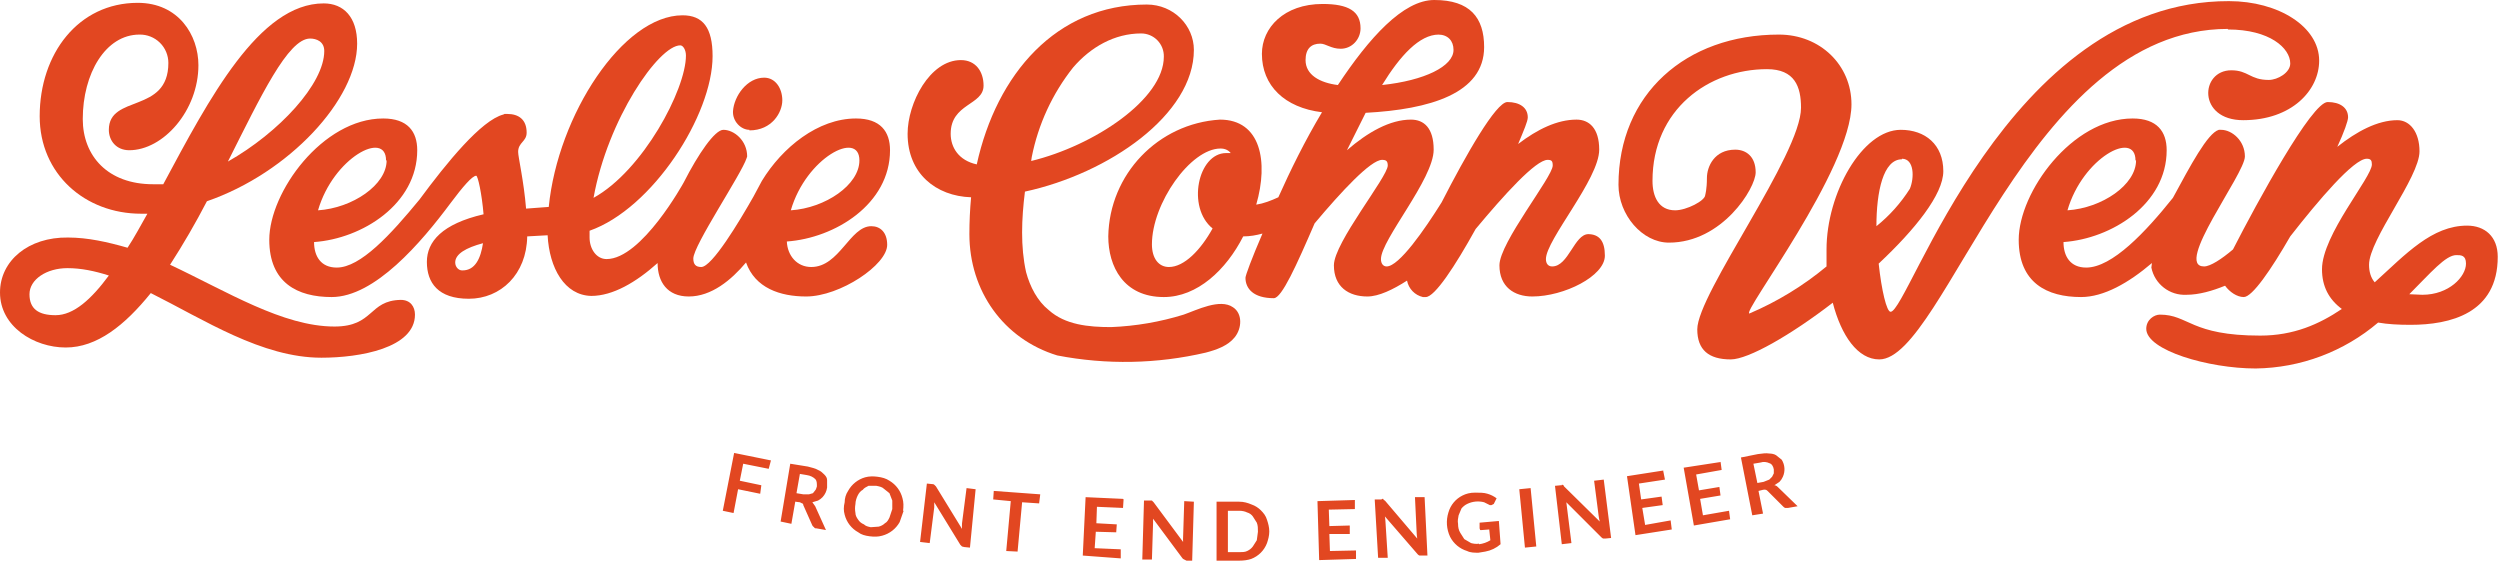
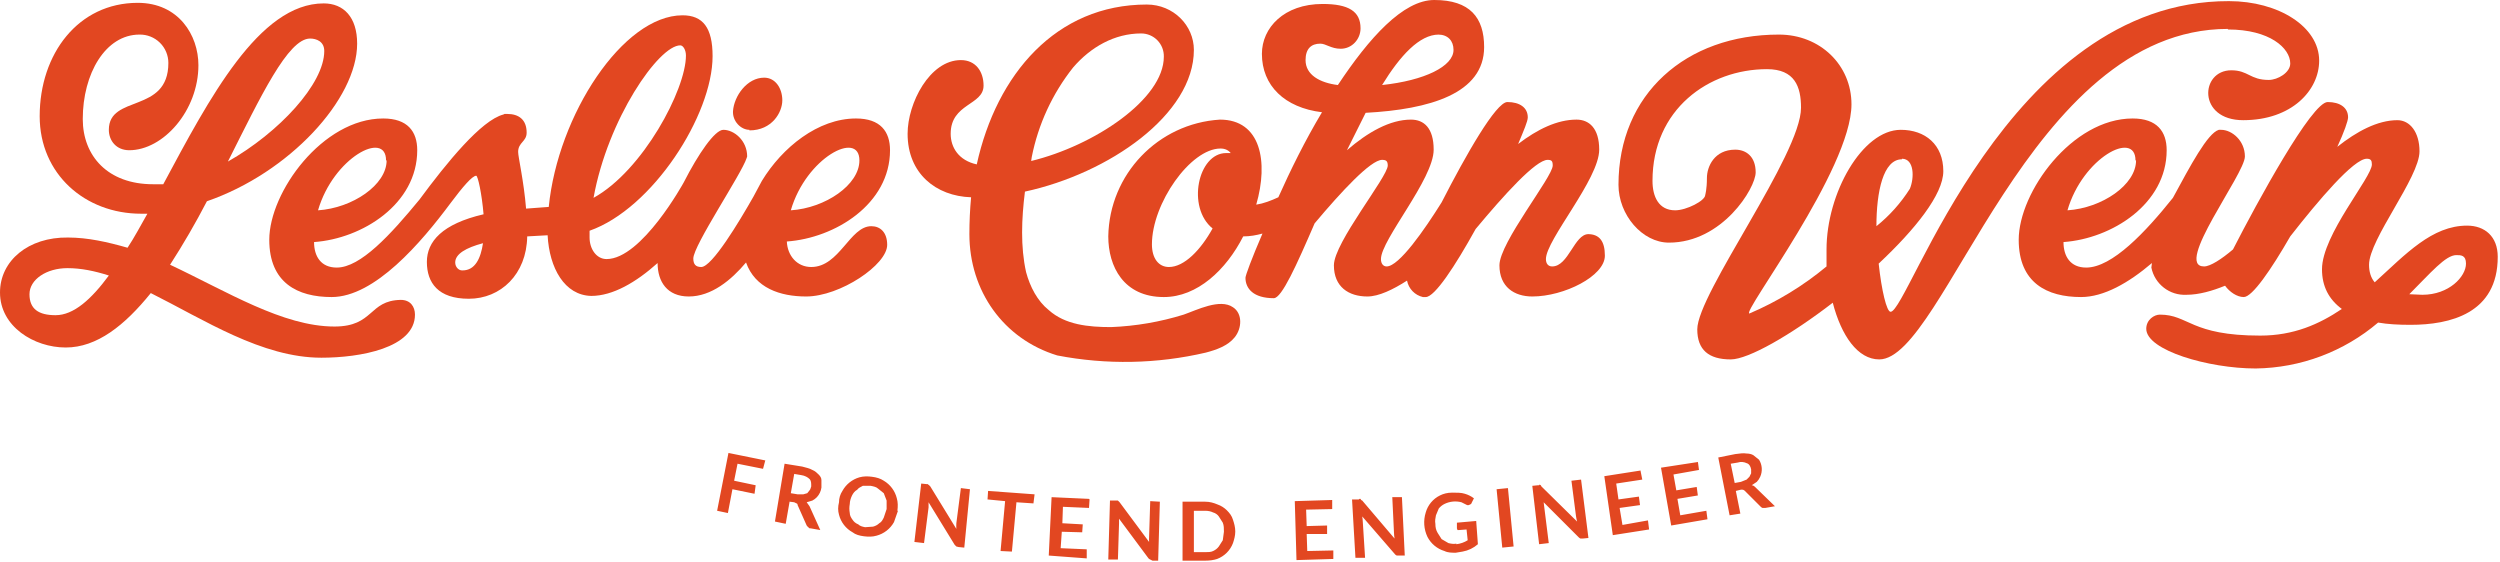
<svg xmlns="http://www.w3.org/2000/svg" viewBox="0 0 441 99">
  <g fill="#E24721" fill-rule="nonzero">
    <path d="M9.8 55.6c-3 0-4.6-1.1-4.6-3.7s3-4.6 6.7-4.6c2.4 0 4.8.5 7.3 1.3-3.1 4.2-6.2 7-9.4 7zM54.7 6.8c1.1 0 2.5.5 2.5 2.2 0 5.8-8 14.4-17 19.5C46 17 50.8 6.8 54.7 6.8zm16 46.1C65 53 66 57.6 59 57.6c-9.1 0-19-6.2-29-10.9a138 138 0 006.5-11.2C51 30.5 63 17.5 63 7.7 63 3 60.6.6 57.1.6 45.7.6 36.9 17.4 28.8 32.5H27c-8 0-12.4-5-12.4-11.5 0-8 4-14.9 10-14.9a5 5 0 015.1 5c0 9-10.5 5.5-10.5 11.8 0 1.9 1.3 3.6 3.6 3.6 6 0 12.2-7 12.2-15 0-5.3-3.5-11-10.7-11C13.8.5 7 9.5 7 20.5 7 30.7 15 37.7 24.9 37.7H26c-1.2 2.1-2.3 4.2-3.5 6-3.5-1-7-1.8-10.5-1.8C5 41.8 0 46 0 51.6c0 6 6 9.7 11.6 9.7 5.5 0 10.4-3.9 15-9.6 9.4 4.7 19.6 11.4 30.1 11.4 6.8 0 16.5-1.7 16.5-7.6 0-1.4-.8-2.6-2.5-2.6" />
    <path d="M139.5 37.1c2.7-9.3 12.1-14.2 12.1-8.8 0 4.3-6 8.4-12.1 8.8zm-58 10.6c-.6 0-1.2-.6-1.2-1.4 0-1.5 1.9-2.6 4.9-3.4-.4 2.7-1.4 4.8-3.6 4.8zM120 8c.5 0 1 .8 1 1.8 0 6-7.6 20.3-16.3 25.1C107.2 21 116.2 8 120 8zM68.2 28.3c0 4.3-6 8.4-12.1 8.8 2.7-9.3 12-14.2 12-8.8zm88.8-1.8c0-3.3-1.7-5.6-6-5.6-6.7 0-13 5.1-16.6 11l-1.5 2.8c-2.5 4.4-7.3 12.4-9.2 12.4-1 0-1.4-.5-1.4-1.5 0-2.3 8.5-14.9 9.4-17.7l.1-.3c0-2.8-2.3-4.7-4.2-4.7-1.5 0-4.4 4.2-7 9.3 0 0-7.4 13.5-13.6 13.5-1.8 0-3-1.8-3-3.8v-1.2c11.1-3.9 21.7-20.4 21.7-30.8 0-5-1.7-7.2-5.3-7.2-10.5 0-22 17.6-23.6 33.8l-4 .3c-.4-4.9-1.4-9.1-1.4-10 0-1.7 1.5-1.8 1.5-3.4 0-2.3-1.4-3.3-3.4-3.3h-.3-.2l-.2.1c-3.9 1-10 8.5-14.8 15-5.1 6.2-10.4 12-14.6 12-2.8 0-4-2-4-4.5 8.5-.6 18.2-6.7 18.2-16.2 0-3.3-1.7-5.6-6-5.6-10.7 0-20.1 13-20.1 21.4 0 7.6 5 10.1 11 10.1 7.6 0 15.8-9.6 21-16.6C81.6 33 83.3 31 84 31c.3 0 1 3.2 1.3 6.8-7.3 1.7-10 4.8-10 8.4 0 3.7 2 6.5 7.4 6.5 5.6 0 10.2-4.3 10.3-11l3.6-.2c.3 5.8 3 10.6 7.7 10.7 3.8 0 7.9-2.4 11.7-5.8 0 3.3 1.7 5.9 5.5 5.9 4 0 7.5-2.9 10.1-6 1.6 4.5 6 6 10.6 6 6 0 14.3-5.6 14.3-9.1 0-2.2-1.2-3.3-2.8-3.3-3.8 0-5.6 7.2-10.6 7.2-2.5 0-4.2-2-4.3-4.5C147.3 42 157 36 157 26.5M131.7 28" />
    <path d="M132.2 23c4 0 5.8-3.2 5.8-5.3 0-2.1-1.2-4-3.2-4-3 0-5.3 3.2-5.5 5.9-.1 1.8 1.4 3.3 2.9 3.3" />
  </g>
  <g fill="#E24721" fill-rule="nonzero">
    <path d="M189.3 11.9c3.1-3.6 7.3-6 12-6a4 4 0 014 4.1c0 7.5-12.3 15.7-23.4 18.4l.1-.7a37 37 0 017.3-15.8zm28.2 42.3c-2.3-1.6-6.4.5-8.7 1.3a50 50 0 01-12.8 2.2c-4 0-8.1-.4-11-3-2-1.6-3.3-4.1-4-6.7-1-4.5-.8-9.4-.2-14.2 14.8-3.2 29.8-13.6 29.8-25 0-4.3-3.6-8-8.3-8-16 0-26.5 12.3-30 28.2-3.2-.7-4.6-3-4.6-5.4 0-5.4 5.8-5 5.8-8.5 0-2.5-1.4-4.5-4-4.5-5.5 0-9.4 7.6-9.4 13 0 7 5 11 11.2 11.2-.2 2.2-.3 4.3-.3 6.5 0 10 6 18.5 15.5 21.4a62.8 62.8 0 0026.2-.5c1.9-.5 3.9-1.2 5.1-2.7 1.3-1.6 1.4-4.2-.3-5.3" />
    <path d="M253.7 6.1c1.7 0 2.7 1.1 2.7 2.7 0 2.9-5.1 5.4-12.6 6.2 3.2-5.2 6.6-8.9 10-8.9zm-47.5 41c-1.8 0-3-1.5-3-4 0-7.2 6.8-16.9 12.1-16.9.8 0 1.4.3 1.8.8h-.8c-5 0-7 9.6-2.4 13.3-2.1 3.8-5 6.8-7.7 6.8zm74-5.8c-2.5 0-3.5 5.7-6.4 5.7-.7 0-1.1-.5-1.1-1.3 0-3.4 9.4-14.1 9.4-19.3 0-3.8-1.8-5.3-4-5.3-3.4 0-6.9 1.7-10.3 4.3 1-2.4 1.7-4 1.7-4.7 0-1.7-1.4-2.7-3.6-2.7-2 0-7.3 9.3-11.6 17.7-3 4.8-7.5 11.3-9.7 11.3-.6 0-1-.5-1-1.3 0-3.4 9.3-14.1 9.3-19.3 0-3.8-1.7-5.3-4-5.3-3.7 0-7.6 2.2-11.3 5.4l3.3-6.6c11.3-.6 20.9-3.4 20.9-11.6 0-5.2-2.5-8.3-8.8-8.3-5.5 0-11.5 6.7-17 15-3.2-.4-5.7-1.8-5.7-4.4 0-2 1-2.9 2.6-2.9 1 0 1.9.9 3.6.9 2 0 3.5-1.7 3.5-3.6 0-3-2.1-4.3-6.7-4.3-6.8 0-10.7 4.2-10.7 8.8 0 5.6 4 9.5 10.6 10.3-3 5-5.6 10.3-7.7 15-1.3.6-2.6 1.1-3.9 1.3 2.2-7.6.8-15-6.4-15a21 21 0 00-19.7 20.6c0 5.3 2.7 10.7 9.8 10.7 5.9 0 11-4.8 14-10.7 1.2 0 2.3-.2 3.4-.5-1.9 4.4-3 7.4-3 7.8 0 1.9 1.4 3.6 5 3.6 1.4 0 4-5.8 7.2-13.2 4.7-5.6 9.9-11.2 11.9-11.2.7 0 1 .2 1 1 0 2-9.5 13.6-9.5 17.6 0 3.8 2.6 5.5 5.9 5.5 2 0 4.5-1.2 7-2.8a3.7 3.7 0 002.8 2.9h.5c1.6 0 5.2-5.5 8.8-12 5-6 10.6-12.2 12.7-12.2.7 0 .9.2.9 1 0 2-9.4 13.6-9.4 17.6 0 3.8 2.6 5.5 5.8 5.5 5.6 0 12.8-3.6 12.8-7.2 0-2.6-1-3.8-3-3.8" />
  </g>
  <g fill="#E24721" fill-rule="nonzero">
    <path d="M335.5 28c2.2 0 2.2 3.4 1.4 5.3a27 27 0 01-5.9 6.6c0-6.1 1.2-11.8 4.5-11.8zM393 5.2c7.4 0 11 3.3 11 6 0 1.6-2.2 2.9-3.8 2.9-3.3 0-3.6-1.7-6.6-1.7-5.5 0-6 8.8 2.1 8.8 8.6 0 13.4-5.3 13.4-10.5 0-6-7.2-10.5-15.9-10.5C354 .1 336.7 55 333.5 55c-.7 0-1.6-3.8-2.1-8.5 6.4-6 11.4-12.2 11.4-16.3 0-4.7-3.2-7.3-7.5-7.3-6.8 0-13.1 11.2-13.1 21.1v3a55 55 0 01-13.6 8.3c-1.5 0 18-25.4 18-36.9 0-6.9-5.5-12.3-12.8-12.3-16.4 0-28.3 10.5-28.3 26.5 0 5.3 4.2 10.2 8.9 10.2 9.4 0 15.3-9.6 15.3-12.4 0-2.8-1.7-4-3.6-4-3.7 0-5 3-5 5s-.3 3-.3 3c0 1-3.3 2.7-5.3 2.7-2.9 0-4-2.4-4-5.2 0-12.6 9.9-19.7 20.2-19.7 4.9 0 6 3.1 6 6.8 0 8.3-18.3 32.8-18.3 39.1 0 3.6 2 5.3 5.9 5.3 3.1 0 10.6-4.3 18-10 1.5 5.8 4.4 10 8.2 10 11.5 0 26.4-58.3 61.5-58.3" />
    <path d="M427.3 52l-2.3-.1c3.8-3.8 6.4-6.9 8.3-6.9.8 0 1.7 0 1.7 1.5 0 2.3-3 5.5-7.7 5.5zm-50.5-23.7c0 4.3-6 8.4-12.1 8.8 2.7-9.3 12-14.2 12-8.8zm58.4 11.5c-6.2 0-10.8 5-16.3 10-.7-.8-1-1.9-1-3.1 0-4.5 8.9-15.4 8.9-20 0-3.4-1.7-5.5-3.9-5.5-3.5 0-7.2 2-10.6 4.7 1.2-2.6 1.9-4.6 1.9-5.2 0-1.7-1.4-2.7-3.6-2.7-2.8 0-12.4 17.6-16.7 26-2 1.7-4 3-5.1 3-5.4 0 7.2-16.3 7.2-19.4 0-2.8-2.3-4.7-4.2-4.7h-.4c-2 .6-5 6.3-8.1 12-4.8 6-10.7 12.3-15.3 12.3-2.8 0-4-2-4-4.5 8.5-.6 18.2-6.7 18.2-16.2 0-3.3-1.7-5.6-6-5.6-10.7 0-20.1 13-20.1 21.4 0 7.6 5 10.1 11 10.1 4 0 8.4-2.5 12.5-6l-.1.8a6 6 0 006.2 4.8c2.2 0 4.6-.7 6.8-1.6.8 1.1 2.1 2 3.3 2 1.5 0 4.8-4.8 8.2-10.7 5-6.4 11.2-13.7 13.5-13.7.7 0 .9.3.9 1 0 2.3-8.8 12.4-8.8 18.5 0 3 1.2 5.3 3.5 7-4 2.7-8.5 4.7-14.4 4.7-12.3 0-12.6-3.7-17.7-3.7-1 0-2.4.9-2.4 2.5 0 3.8 11 7 19.3 7a34 34 0 0021.6-8.1c1.7.3 3.6.4 5.7.4 7 0 15.4-2 15.4-12 0-3.6-2.3-5.5-5.4-5.5" />
  </g>
  <g fill="#E24721" fill-rule="nonzero">
-     <path d="M136 81.2l-.4 1.5-4.5-.9-.6 3 3.8.8-.2 1.5-3.9-.8-.8 4.2-1.9-.4 2-10.2 6.4 1.3M140.5 87l1.2.2h1l.7-.2.4-.5c.2-.2.2-.5.3-.7 0-.6 0-1-.3-1.3-.3-.3-.8-.6-1.5-.7l-1.2-.2-.6 3.4zm-.2 1.4l-.7 4-1.9-.4 1.7-10.2 3.1.5c.7.2 1.3.3 1.8.6.5.2.8.5 1.1.8.3.3.5.6.5 1V86a3.1 3.1 0 01-.8 1.7 3 3 0 01-.8.6l-1 .3.5.7 1.9 4.2-1.7-.3c-.2 0-.3 0-.4-.2a.9.9 0 01-.3-.3l-1.6-3.6c0-.2-.1-.3-.2-.3l-.4-.2-.8-.1M157.4 89.8v-1.5l-.5-1.3-1-.8c-.3-.3-.8-.4-1.3-.5h-1.4c-.4.2-.8.4-1 .7-.4.2-.7.6-.9 1-.2.4-.4 1-.4 1.5-.1.6-.1 1 0 1.6 0 .4.2.8.5 1.2.2.3.5.6 1 .8.3.3.7.4 1.2.5l1.4-.1c.4-.1.8-.3 1.1-.6.4-.2.6-.6.8-1l.5-1.5zm2 .3l-.7 2a5 5 0 01-3.1 2.4c-.7.2-1.4.2-2.2.1-.8-.1-1.5-.3-2-.7a4.9 4.9 0 01-2.4-3.1c-.2-.7-.2-1.4 0-2.2 0-.7.2-1.4.6-2a5 5 0 013-2.4c.7-.2 1.5-.2 2.2-.1.8.1 1.5.3 2.1.7a5 5 0 012.3 3.1c.2.7.2 1.4.1 2.2M164.7 85.5h.1l.1.1.2.2 4.6 7.5a7.4 7.4 0 010-1l.8-6.2 1.6.2-1 10.3-1-.1-.4-.1-.3-.3-4.6-7.5a10.2 10.2 0 010 .9l-.8 6.3-1.7-.2 1.2-10.3 1 .1h.2M183.5 87.2l-.2 1.6-3-.2-.8 8.7-2-.1.8-8.8-3.1-.3.1-1.5 8.2.6M198.2 88.1l-.1 1.5-4.6-.2-.1 2.9 3.6.2-.1 1.4-3.6-.1-.2 2.9 4.6.2v1.6L191 98l.5-10.3 6.6.3M203 88.3h.2l.1.1.2.2 5.2 7a7 7 0 010-.9l.2-6.3 1.7.1-.3 10.4h-1l-.4-.2a.8.8 0 01-.3-.2l-5.2-7a10.6 10.6 0 010 .8l-.2 6.4h-1.7l.3-10.4h1.3M221.9 93.8c0-.6 0-1.1-.2-1.6l-.7-1.1c-.2-.3-.6-.6-1-.7-.4-.2-.9-.3-1.4-.3h-2v7.3h2c.5 0 1 0 1.4-.2.4-.2.7-.4 1-.8l.7-1.1.2-1.5zm2 0c0 .7-.2 1.4-.4 2a4.8 4.8 0 01-2.8 2.8c-.6.2-1.3.3-2.1.3h-4V88.5h4c.8 0 1.5.2 2.2.5.6.2 1.2.6 1.6 1 .5.5.9 1 1.1 1.7.2.6.4 1.3.4 2M239 88.2v1.6l-4.6.1.1 2.9 3.6-.1v1.5h-3.6l.1 3 4.6-.1v1.5l-6.5.2-.3-10.4 6.6-.2M243.8 88h.2l.1.2.2.1L250 95a8.3 8.3 0 01-.1-1l-.3-6.3h1.7l.5 10.3h-1.4a.8.8 0 01-.3-.2l-5.8-6.7a9 9 0 01.1 1l.4 6.3h-1.7l-.6-10.3h1.2M260.9 96a4.8 4.8 0 002-.7l-.2-1.9-1.3.1h-.3l-.1-.3v-1l3.4-.3.3 4.1a5.6 5.6 0 01-2.7 1.3l-1.2.2c-.7 0-1.4 0-2-.3a5 5 0 01-3-2.5 5.9 5.9 0 01-.3-4.3 4.8 4.8 0 012.5-3c.6-.3 1.3-.5 2.2-.5.8 0 1.6 0 2.2.2a5 5 0 011.6.8l-.5 1-.4.2h-.3a34.4 34.4 0 00-1-.5 4.3 4.3 0 00-3 .3 3 3 0 00-1 .8l-.5 1.2c-.1.5-.2 1-.1 1.5 0 .6.1 1.1.4 1.6l.7 1.1 1.2.7c.4.1.9.2 1.4.1M271 96.4l-2 .2-1-10.3 2-.2 1 10.3M275.5 85.5a.5.5 0 01.3.1l.1.2 6.3 6.2a7.5 7.5 0 01-.2-1l-.8-6.2 1.7-.2 1.3 10.3-1 .1h-.4a.9.9 0 01-.3-.2l-6.2-6.2a11.1 11.1 0 01.1.8l.8 6.4-1.7.2-1.2-10.3 1-.1h.2M293.4 83.1l.3 1.5-4.6.7.4 2.8 3.6-.5.2 1.5-3.6.5.5 3 4.5-.8.2 1.6-6.4 1L287 84l6.4-1M303.5 81.4l.2 1.5-4.5.8.5 2.8 3.6-.6.2 1.5-3.6.6.5 2.9 4.6-.8.2 1.5-6.4 1.1-1.8-10.2 6.5-1M310 85.2l1.1-.2 1-.4.5-.5.3-.6v-.7c-.1-.6-.4-1-.8-1.1-.4-.2-1-.3-1.6-.1l-1.2.2.7 3.4zm.2 1.4l.8 4-1.9.3-2-10.2 3-.6c.8-.1 1.4-.2 2-.1.4 0 .9.1 1.2.3l1 .8a3.2 3.2 0 01.2 3 3 3 0 01-.6.9l-.9.6c.3 0 .5.2.8.5l3.3 3.2-1.7.3h-.5a.9.9 0 01-.3-.2l-2.8-2.8a.8.8 0 00-.3-.2 1 1 0 00-.5 0l-.8.2" />
+     <path d="M135 81.2L134.6 82.7L130.1 81.8L129.5 84.8L133.3 85.6L133.1 87.1L129.2 86.3L128.4 90.5L126.5 90.1L128.5 79.9L134.9 81.2H135ZM139.5 87L140.7 87.2H141.7L142.4 87L142.8 86.5C143 86.3 143 86 143.1 85.8C143.1 85.2 143.1 84.8 142.8 84.5C142.5 84.2 142 83.9 141.3 83.8L140.1 83.6L139.5 87ZM139.3 88.4L138.6 92.4L136.7 92L138.4 81.8L141.5 82.3C142.2 82.5 142.8 82.6 143.3 82.9C143.8 83.1 144.1 83.4 144.4 83.7C144.7 84 144.9 84.3 144.9 84.7V86C144.816 86.636 144.536 87.23 144.1 87.7C143.869 87.943 143.598 88.146 143.3 88.3L142.3 88.6L142.8 89.3L144.7 93.5L143 93.2C142.8 93.2 142.7 93.2 142.6 93C142.478 92.925 142.375 92.823 142.3 92.7L140.7 89.1C140.7 88.9 140.6 88.8 140.5 88.8L140.1 88.6L139.3 88.5V88.4ZM156.4 89.8V88.3L155.9 87L154.9 86.2C154.6 85.9 154.1 85.8 153.6 85.7H152.2C151.8 85.9 151.4 86.1 151.2 86.4C150.8 86.6 150.5 87 150.3 87.4C150.1 87.8 149.9 88.4 149.9 88.9C149.8 89.5 149.8 89.9 149.9 90.5C149.9 90.9 150.1 91.3 150.4 91.7C150.6 92 150.9 92.3 151.4 92.5C151.7 92.8 152.1 92.9 152.6 93L154 92.9C154.4 92.8 154.8 92.6 155.1 92.3C155.5 92.1 155.7 91.7 155.9 91.3L156.4 89.8ZM158.4 90.1L157.7 92.1C157.372 92.688 156.928 93.204 156.395 93.617C155.862 94.029 155.252 94.329 154.6 94.5C153.9 94.7 153.2 94.7 152.4 94.6C151.6 94.5 150.9 94.3 150.4 93.9C149.808 93.576 149.289 93.134 148.876 92.6C148.463 92.067 148.165 91.454 148 90.8C147.8 90.1 147.8 89.4 148 88.6C148 87.9 148.2 87.2 148.6 86.6C148.917 86.022 149.345 85.512 149.86 85.1C150.375 84.689 150.966 84.382 151.6 84.2C152.3 84 153.1 84 153.8 84.1C154.6 84.2 155.3 84.4 155.9 84.8C156.47 85.138 156.966 85.587 157.361 86.119C157.756 86.651 158.041 87.257 158.2 87.9C158.4 88.6 158.4 89.3 158.3 90.1H158.4ZM163.7 85.5H163.8L163.9 85.6L164.1 85.8L168.7 93.3C168.677 92.967 168.677 92.633 168.7 92.3L169.5 86.1L171.1 86.3L170.1 96.6L169.1 96.5L168.7 96.4L168.4 96.1L163.8 88.6C163.813 88.9 163.813 89.2 163.8 89.5L163 95.8L161.3 95.6L162.5 85.3L163.5 85.4H163.7V85.5ZM182.5 87.2L182.3 88.8L179.3 88.6L178.5 97.3L176.5 97.2L177.3 88.4L174.2 88.1L174.3 86.6L182.5 87.2ZM192.2 88.1L192.1 89.6L187.5 89.4L187.4 92.3L191 92.5L190.9 93.9L187.3 93.8L187.1 96.7L191.7 96.9V98.5L185 98L185.5 87.7L192.1 88L192.2 88.1ZM197 88.3H197.2L197.3 88.4L197.5 88.6L202.7 95.6C202.681 95.3 202.681 95 202.7 94.7L202.9 88.4L204.6 88.5L204.3 98.9H203.3L202.9 98.7C202.786 98.657 202.683 98.589 202.6 98.5L197.4 91.5C197.41 91.767 197.41 92.033 197.4 92.3L197.2 98.7H195.5L195.8 88.3H197.1H197ZM215.9 93.8C215.9 93.2 215.9 92.7 215.7 92.2L215 91.1C214.8 90.8 214.4 90.5 214 90.4C213.6 90.2 213.1 90.1 212.6 90.1H210.6V97.4H212.6C213.1 97.4 213.6 97.4 214 97.2C214.4 97 214.7 96.8 215 96.4L215.7 95.3L215.9 93.8ZM217.9 93.8C217.9 94.5 217.7 95.2 217.5 95.8C217.259 96.439 216.885 97.019 216.402 97.502C215.919 97.985 215.339 98.359 214.7 98.6C214.1 98.8 213.4 98.9 212.6 98.9H208.6V88.5H212.6C213.4 88.5 214.1 88.7 214.8 89C215.4 89.2 216 89.6 216.4 90C216.9 90.5 217.3 91 217.5 91.7C217.7 92.3 217.9 93 217.9 93.7V93.8ZM235 88.2V89.8L230.4 89.9L230.5 92.8L234.1 92.7V94.2H230.5L230.6 97.2L235.2 97.1V98.6L228.7 98.8L228.4 88.4L235 88.2ZM239.8 88H240L240.1 88.2L240.3 88.3L246 95C245.946 94.669 245.913 94.335 245.9 94L245.6 87.7H247.3L247.8 98H246.4C246.286 97.957 246.183 97.889 246.1 97.8L240.3 91.1C240.352 91.431 240.385 91.765 240.4 92.1L240.8 98.4H239.1L238.5 88.1H239.7L239.8 88ZM256.9 96C257.61 95.919 258.294 95.679 258.9 95.3L258.7 93.4L257.4 93.5H257.1L257 93.2V92.2L260.4 91.9L260.7 96C259.935 96.671 259.001 97.12 258 97.3L256.8 97.5C256.1 97.5 255.4 97.5 254.8 97.2C254.158 97.006 253.561 96.684 253.046 96.255C252.53 95.826 252.107 95.297 251.8 94.7C251.161 93.356 251.054 91.82 251.5 90.4C251.683 89.753 252 89.151 252.431 88.634C252.862 88.117 253.396 87.697 254 87.4C254.6 87.1 255.3 86.9 256.2 86.9C257 86.9 257.8 86.9 258.4 87.1C258.977 87.268 259.519 87.539 260 87.9L259.5 88.9L259.1 89.1H258.8C258.469 88.928 258.136 88.761 257.8 88.6C256.797 88.335 255.731 88.441 254.8 88.9C254.413 89.092 254.072 89.365 253.8 89.7L253.3 90.9C253.2 91.4 253.1 91.9 253.2 92.4C253.2 93 253.3 93.5 253.6 94L254.3 95.1L255.5 95.8C255.9 95.9 256.4 96 256.9 95.9V96ZM267 96.4L265 96.6L264 86.3L266 86.1L267 96.4ZM271.5 85.5C271.608 85.5 271.713 85.535 271.8 85.6L271.9 85.8L278.2 92C278.111 91.672 278.044 91.338 278 91L277.2 84.8L278.9 84.6L280.2 94.9L279.2 95H278.8C278.688 94.954 278.585 94.886 278.5 94.8L272.3 88.6C272.343 88.865 272.376 89.132 272.4 89.4L273.2 95.8L271.5 96L270.3 85.7L271.3 85.6H271.5V85.5ZM289.4 83.1L289.7 84.6L285.1 85.3L285.5 88.1L289.1 87.6L289.3 89.1L285.7 89.6L286.2 92.6L290.7 91.8L290.9 93.4L284.5 94.4L283 84L289.4 83V83.1ZM299.5 81.4L299.7 82.9L295.2 83.7L295.7 86.5L299.3 85.9L299.5 87.4L295.9 88L296.4 90.9L301 90.1L301.2 91.6L294.8 92.7L293 82.5L299.5 81.5V81.4ZM306 85.2L307.1 85L308.1 84.6L308.6 84.1L308.9 83.5V82.8C308.8 82.2 308.5 81.8 308.1 81.7C307.7 81.5 307.1 81.4 306.5 81.6L305.3 81.8L306 85.2ZM306.2 86.6L307 90.6L305.1 90.9L303.1 80.7L306.1 80.1C306.9 80 307.5 79.9 308.1 80C308.5 80 309 80.1 309.3 80.3L310.3 81.1C310.577 81.545 310.739 82.052 310.774 82.575C310.809 83.098 310.715 83.622 310.5 84.1C310.356 84.434 310.153 84.739 309.9 85L309 85.6C309.3 85.6 309.5 85.8 309.8 86.1L313.1 89.3L311.4 89.6H310.9C310.788 89.554 310.685 89.486 310.6 89.4L307.8 86.6C307.717 86.511 307.614 86.443 307.5 86.4C307.336 86.358 307.164 86.358 307 86.4L306.2 86.6Z" />
  </g>
</svg>
